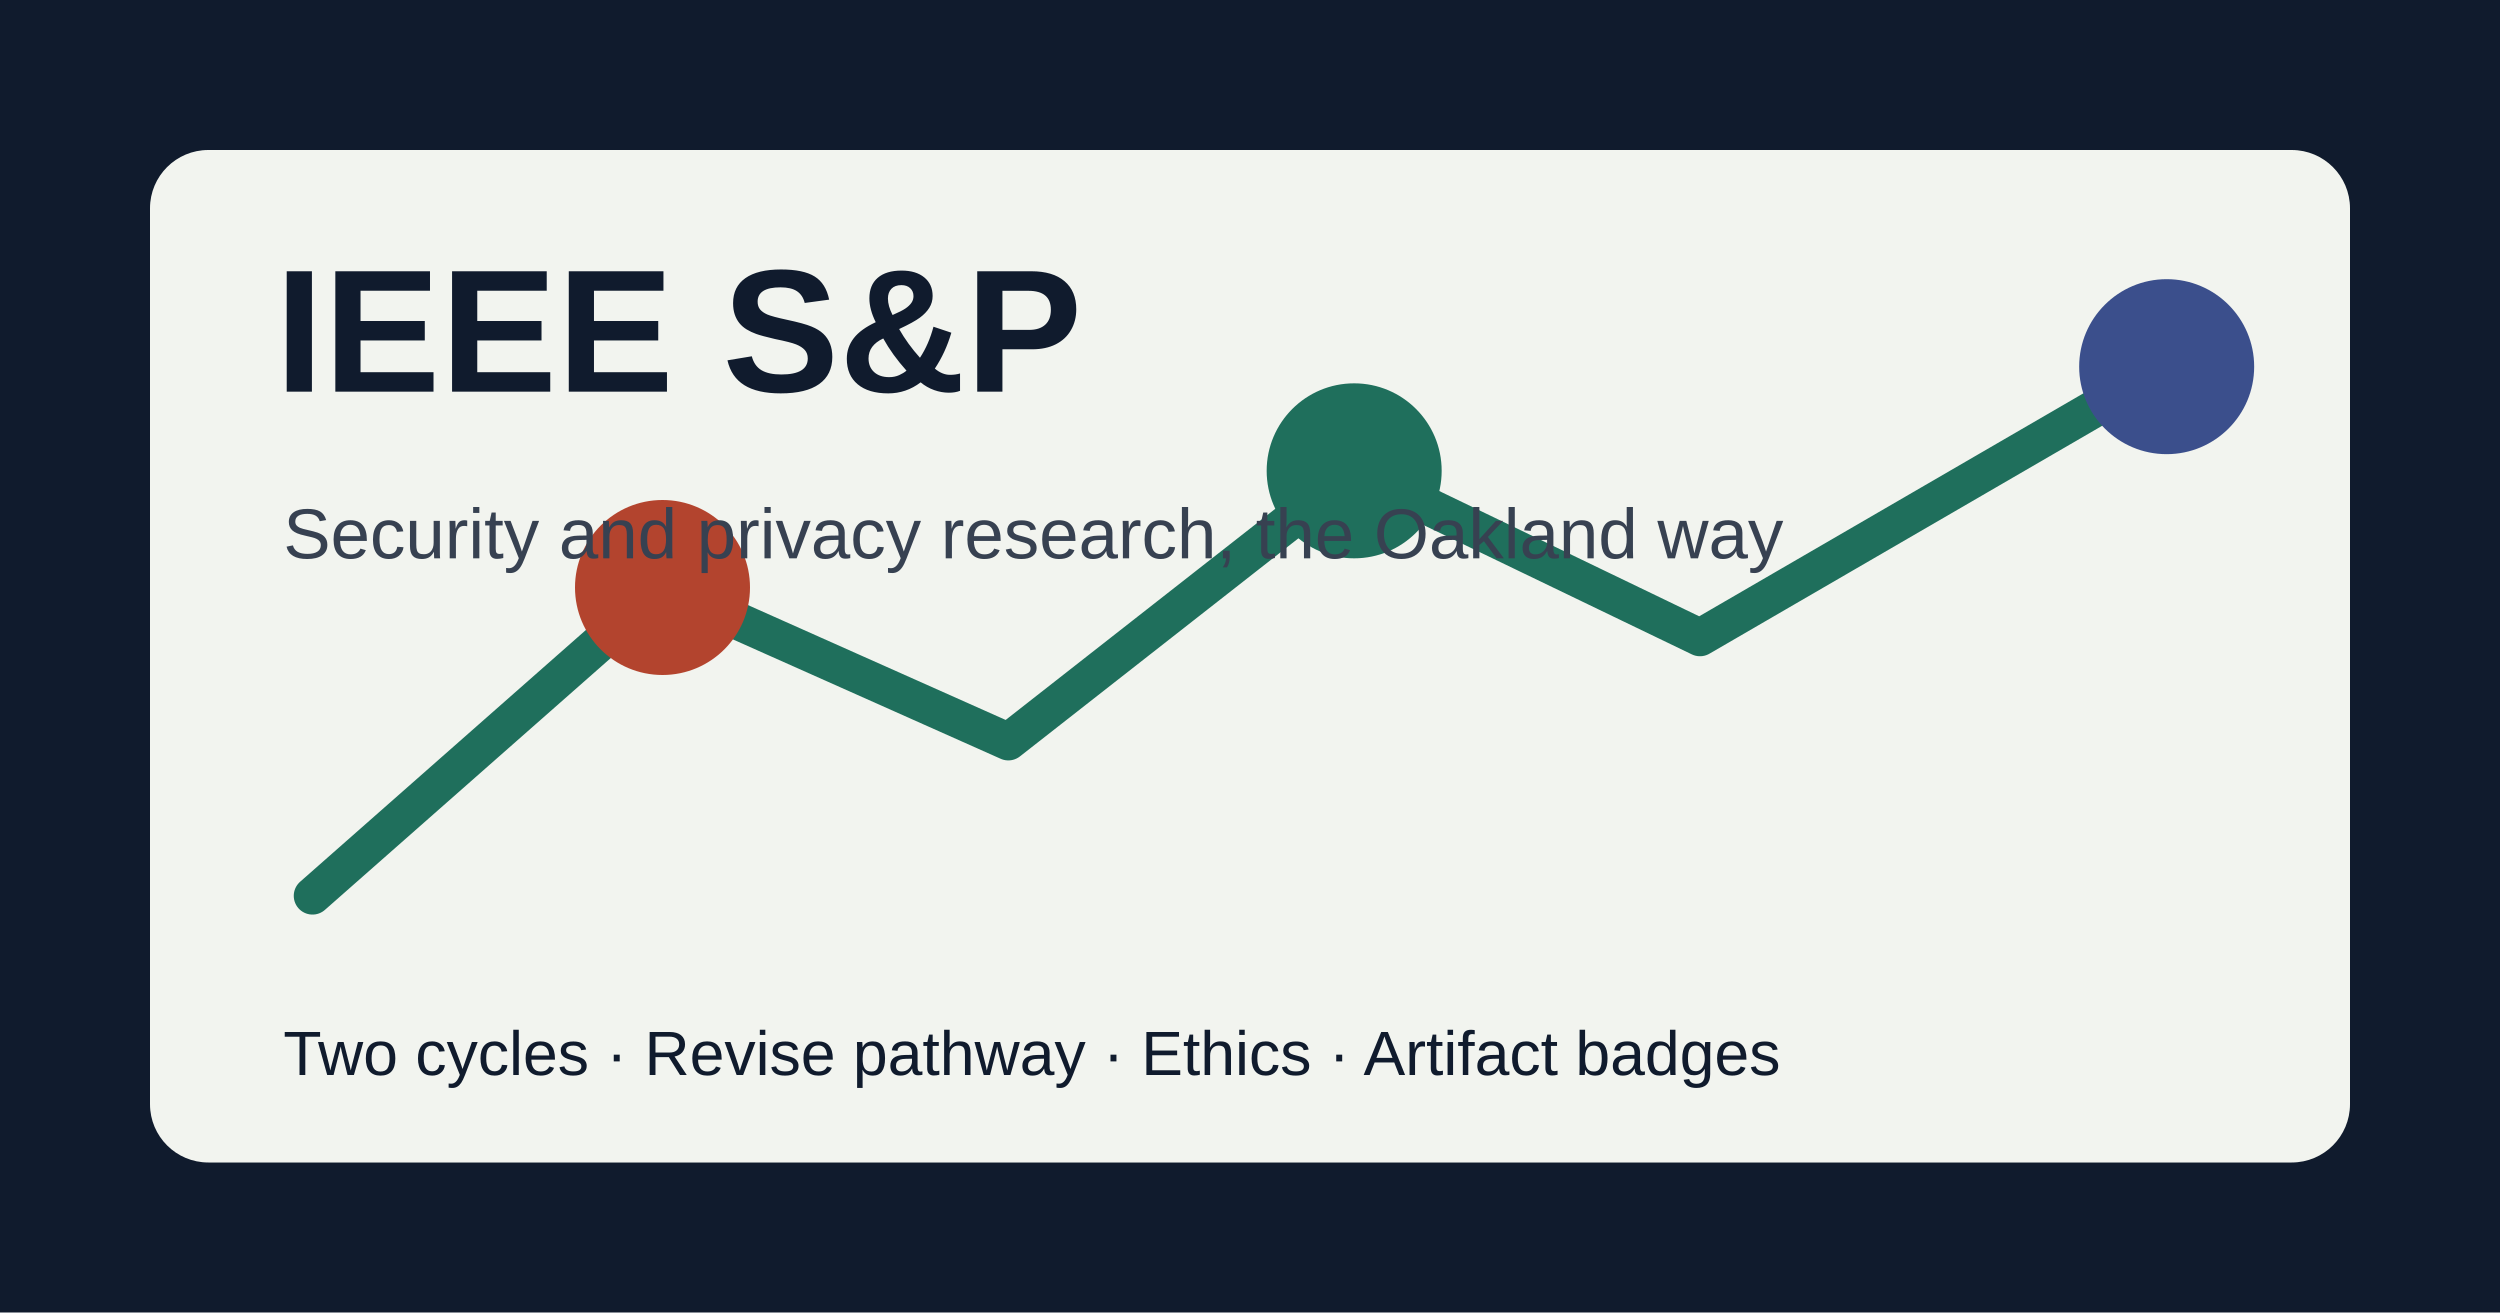
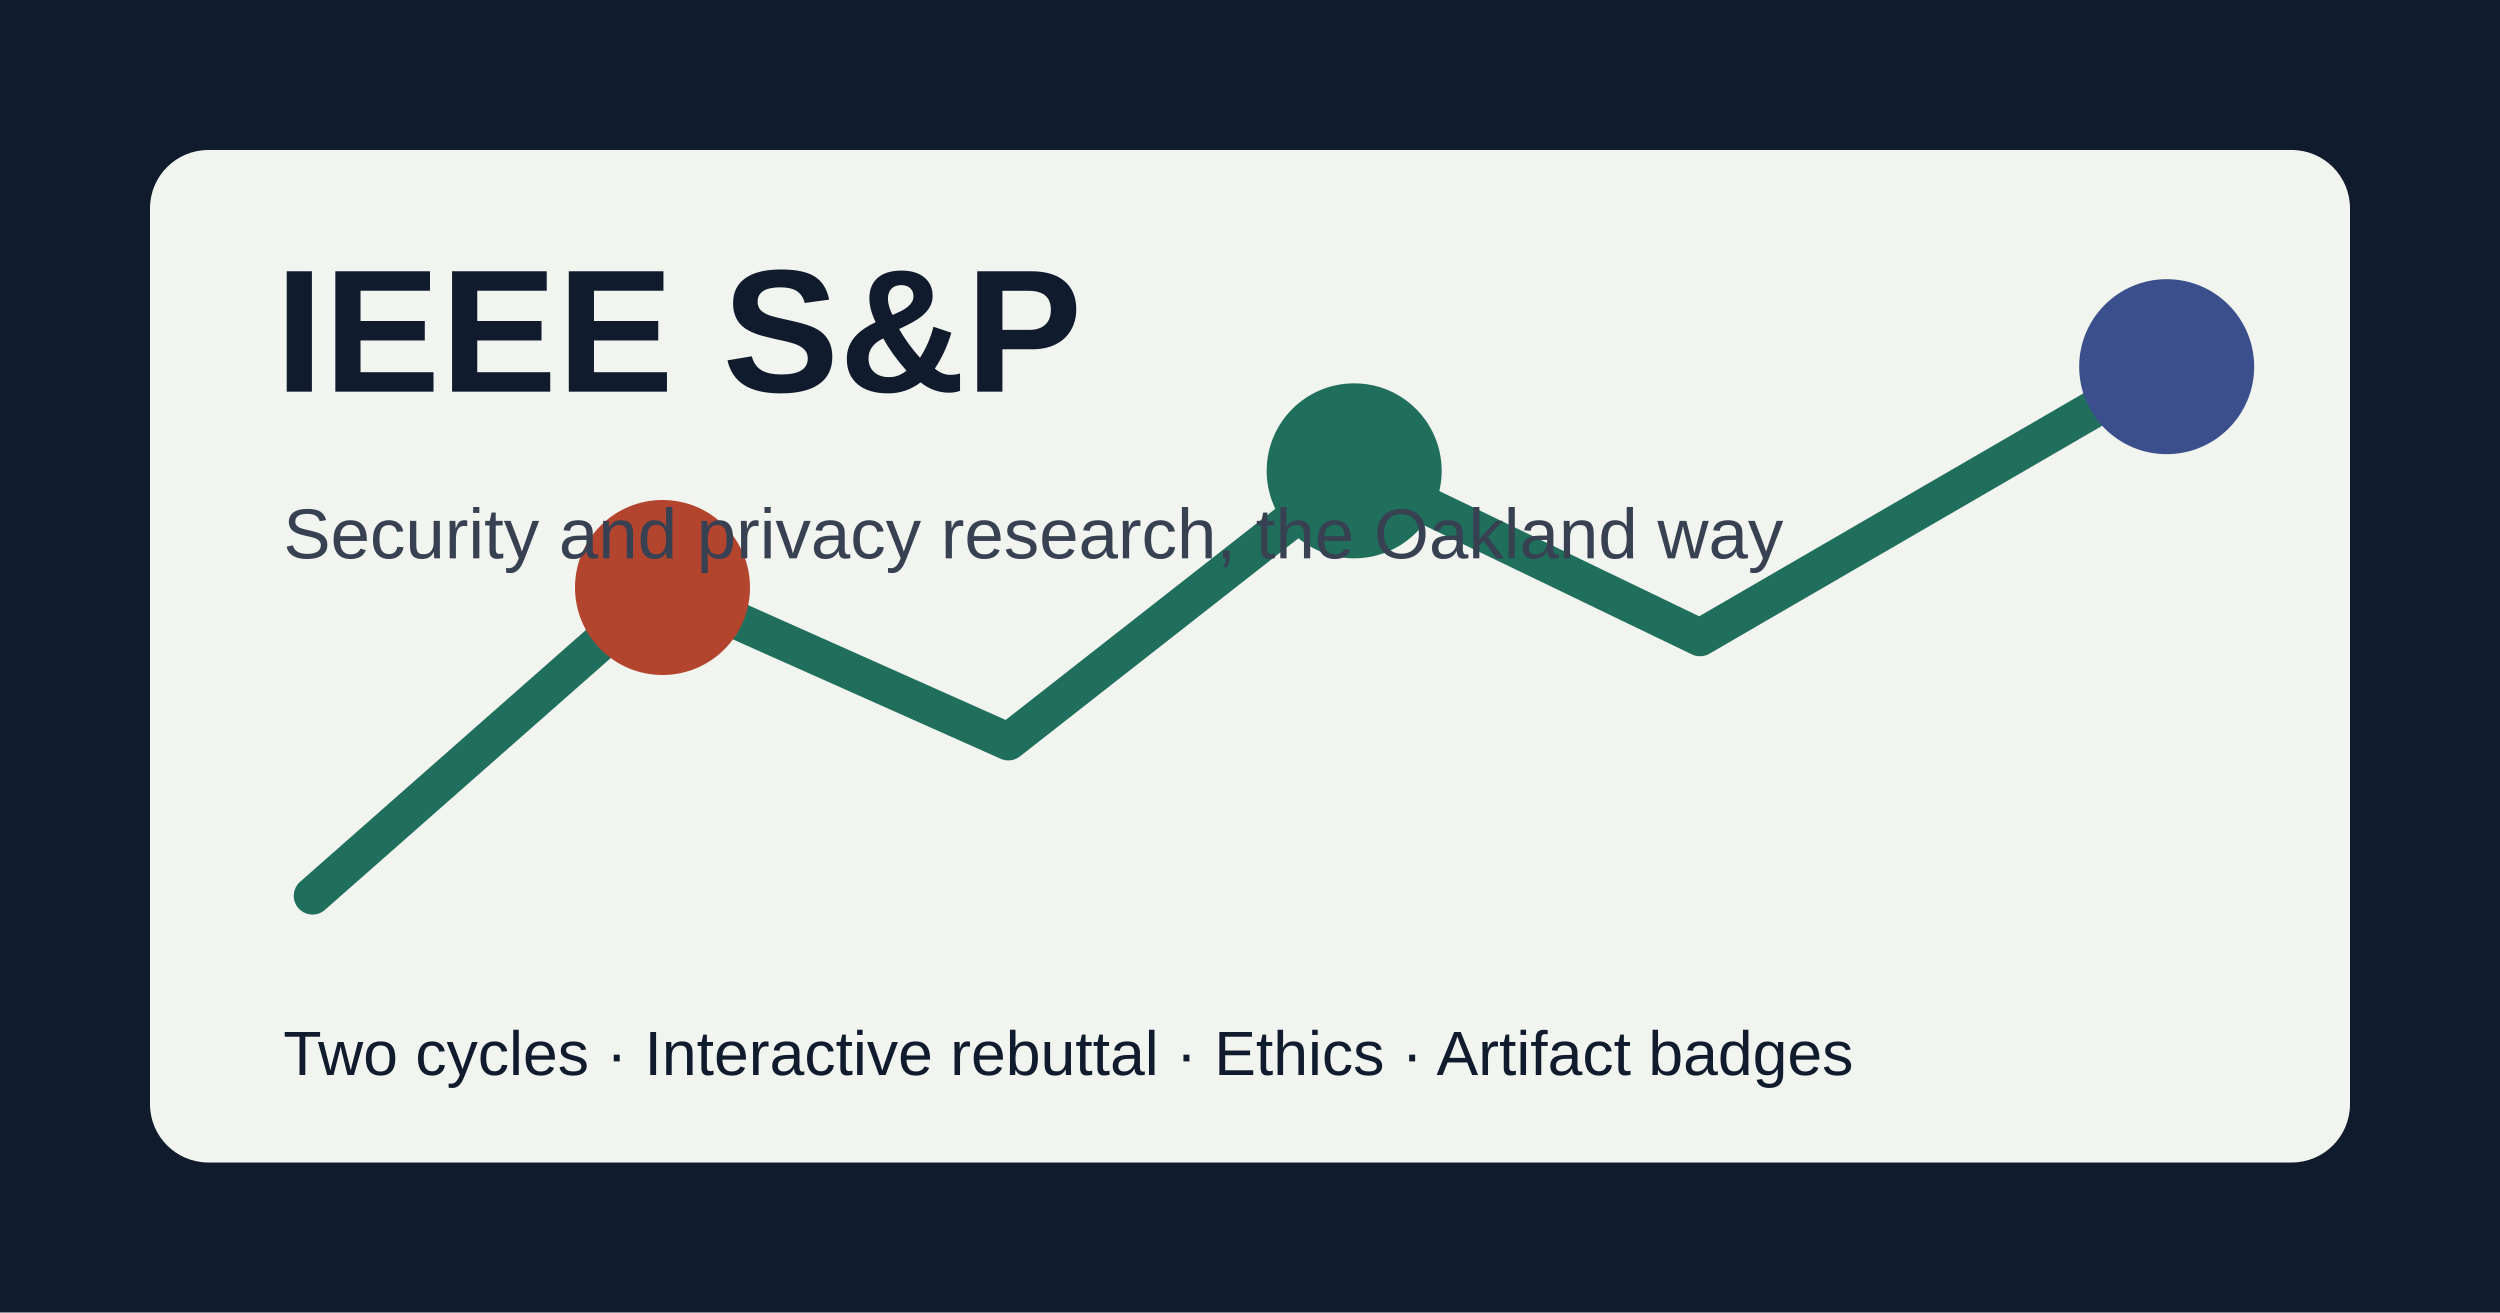
<svg xmlns="http://www.w3.org/2000/svg" viewBox="0 0 1200 630" role="img" aria-labelledby="title desc">
  <rect width="1200" height="630" fill="#101b2d" />
  <rect x="72" y="72" width="1056" height="486" rx="28" fill="#f2f4ef" />
  <path d="M150 430 L318 282 L484 356 L650 226 L816 306 L1040 176" fill="none" stroke="#1f6f5c" stroke-width="18" stroke-linecap="round" stroke-linejoin="round" />
  <circle cx="318" cy="282" r="42" fill="#b3442e" />
  <circle cx="650" cy="226" r="42" fill="#1f6f5c" />
  <circle cx="1040" cy="176" r="42" fill="#3b4f8c" />
  <text x="132" y="188" font-family="Arial, Helvetica, sans-serif" font-size="84" font-weight="700" fill="#101b2d">IEEE S&amp;P</text>
  <text x="136" y="268" font-family="Arial, Helvetica, sans-serif" font-size="34" fill="#374151">Security and privacy research, the Oakland way</text>
-   <text x="136" y="516" font-family="Arial, Helvetica, sans-serif" font-size="30" fill="#101b2d">Two cycles · Revise pathway · Ethics · Artifact badges</text>
+   <text x="136" y="516" font-family="Arial, Helvetica, sans-serif" font-size="30" fill="#101b2d">Two cycles · Interactive rebuttal · Ethics · Artifact badges</text>
</svg>
